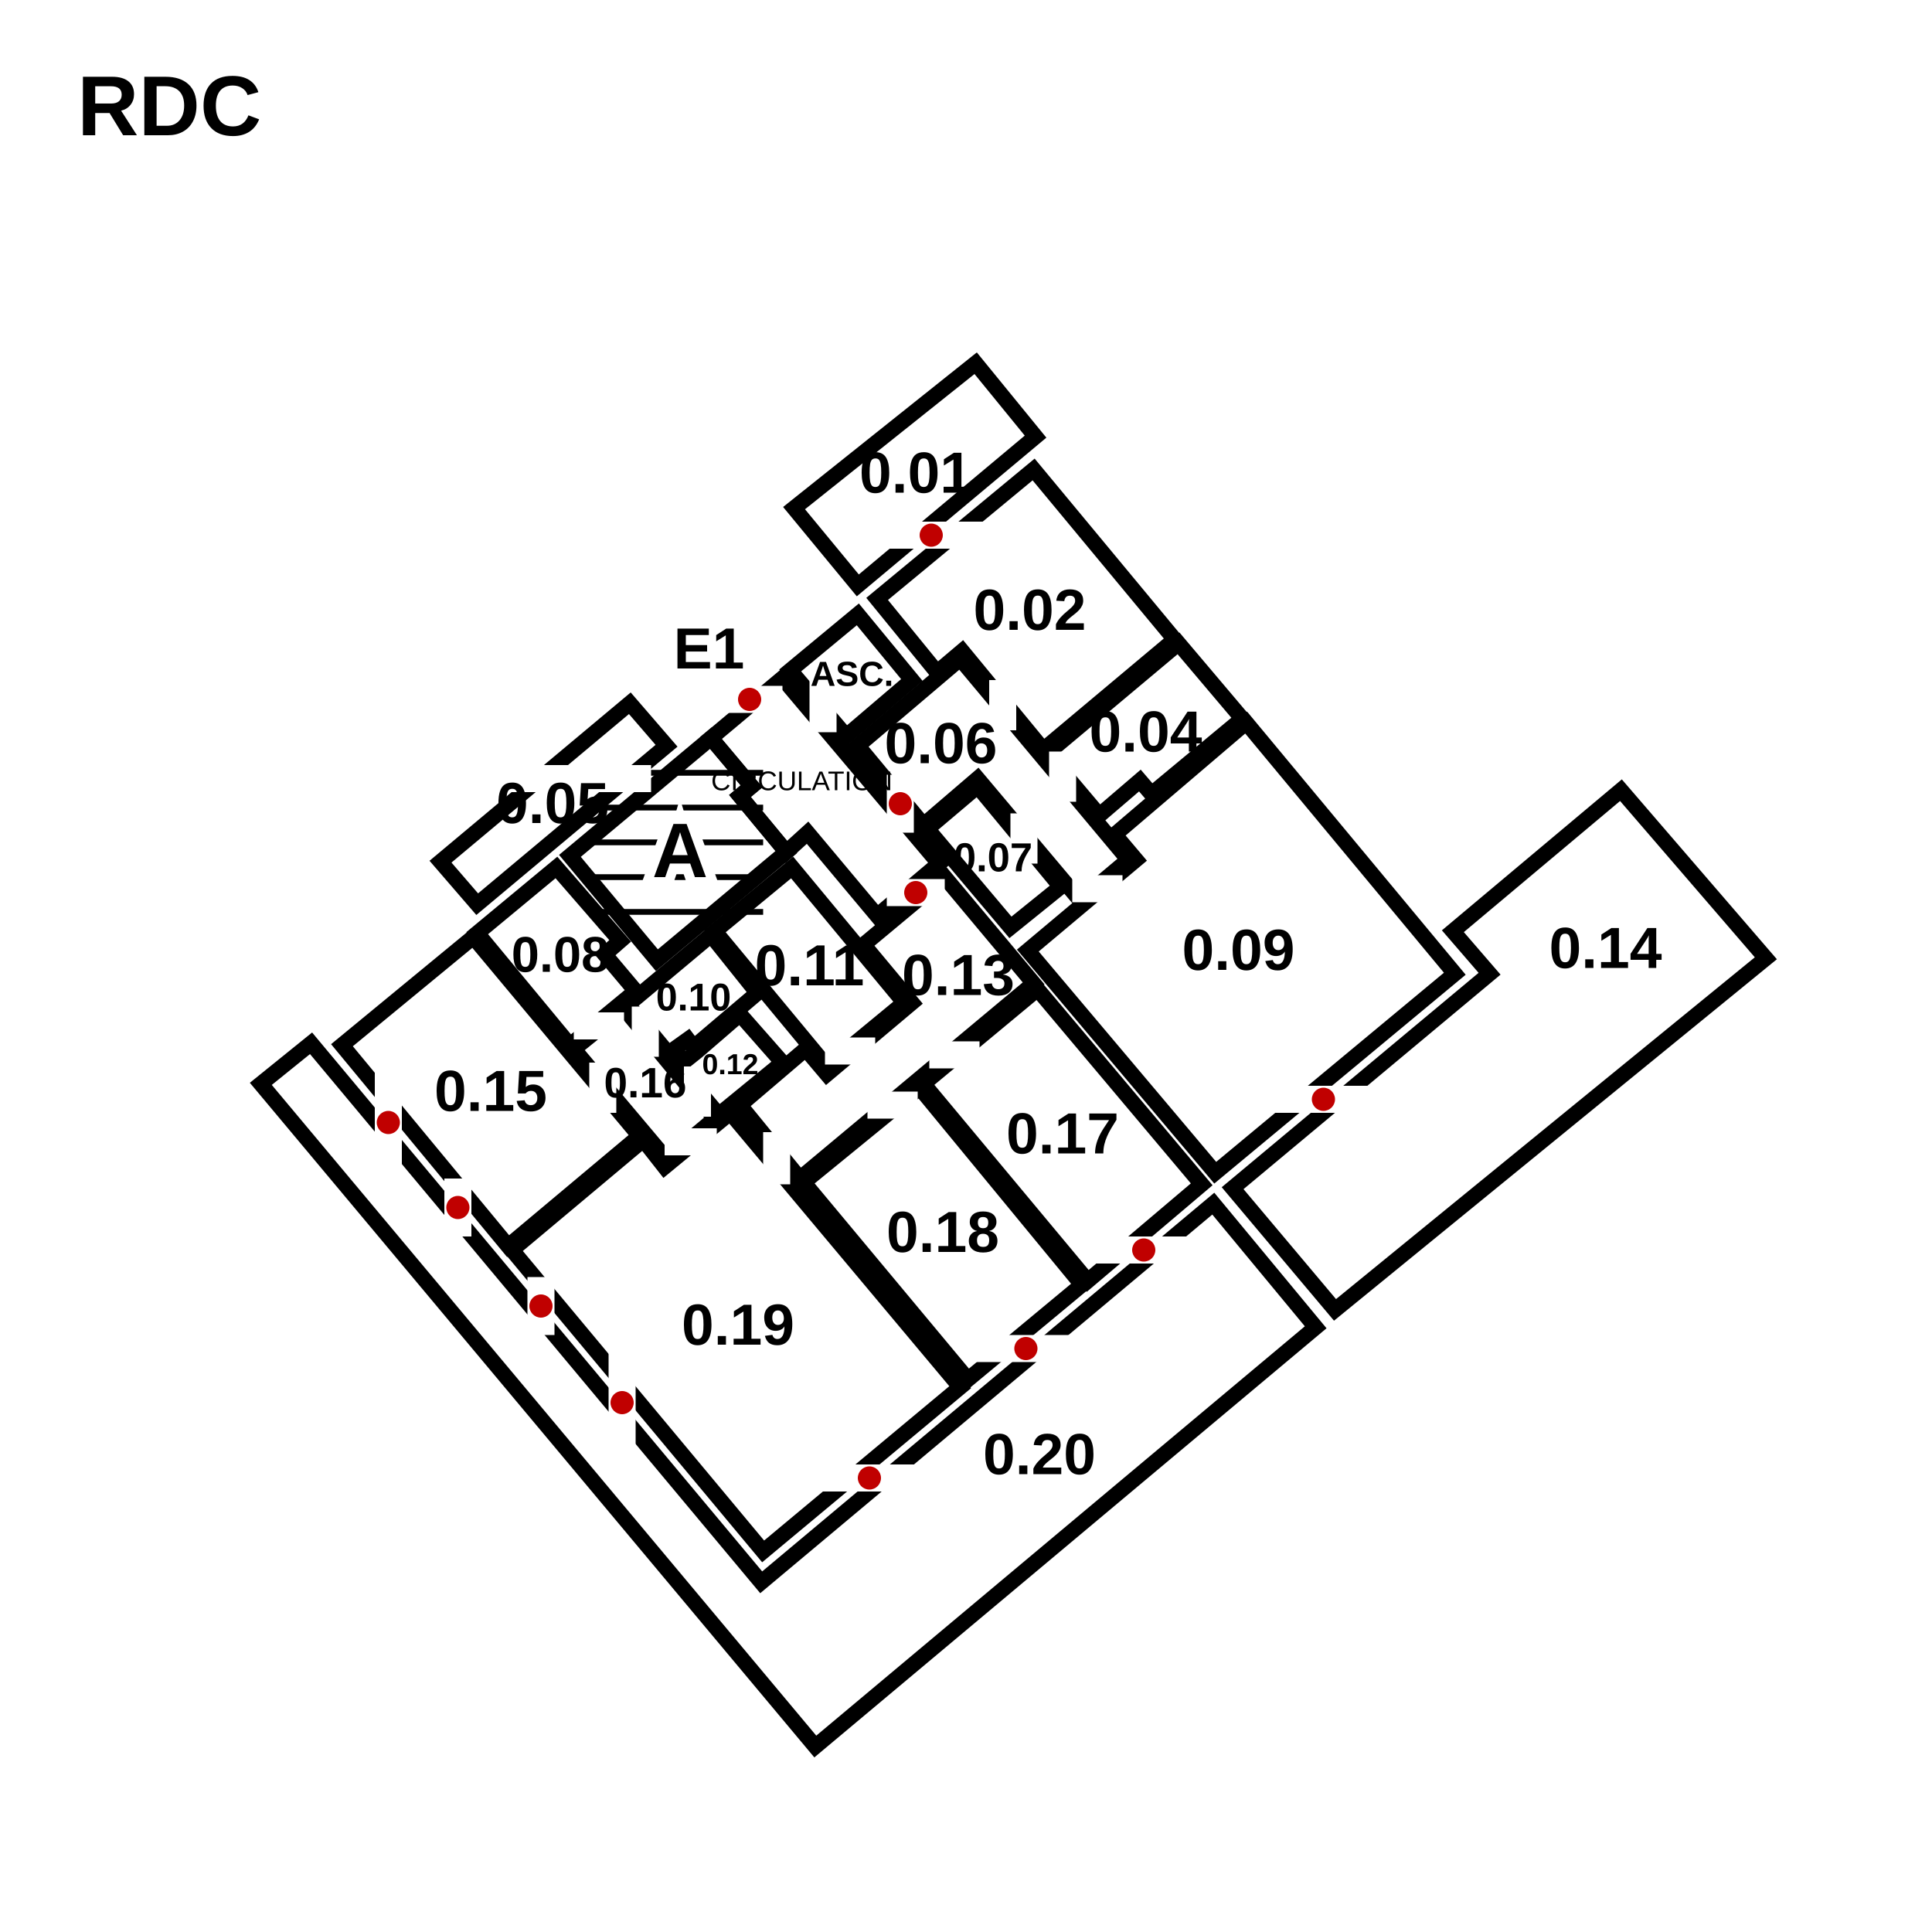
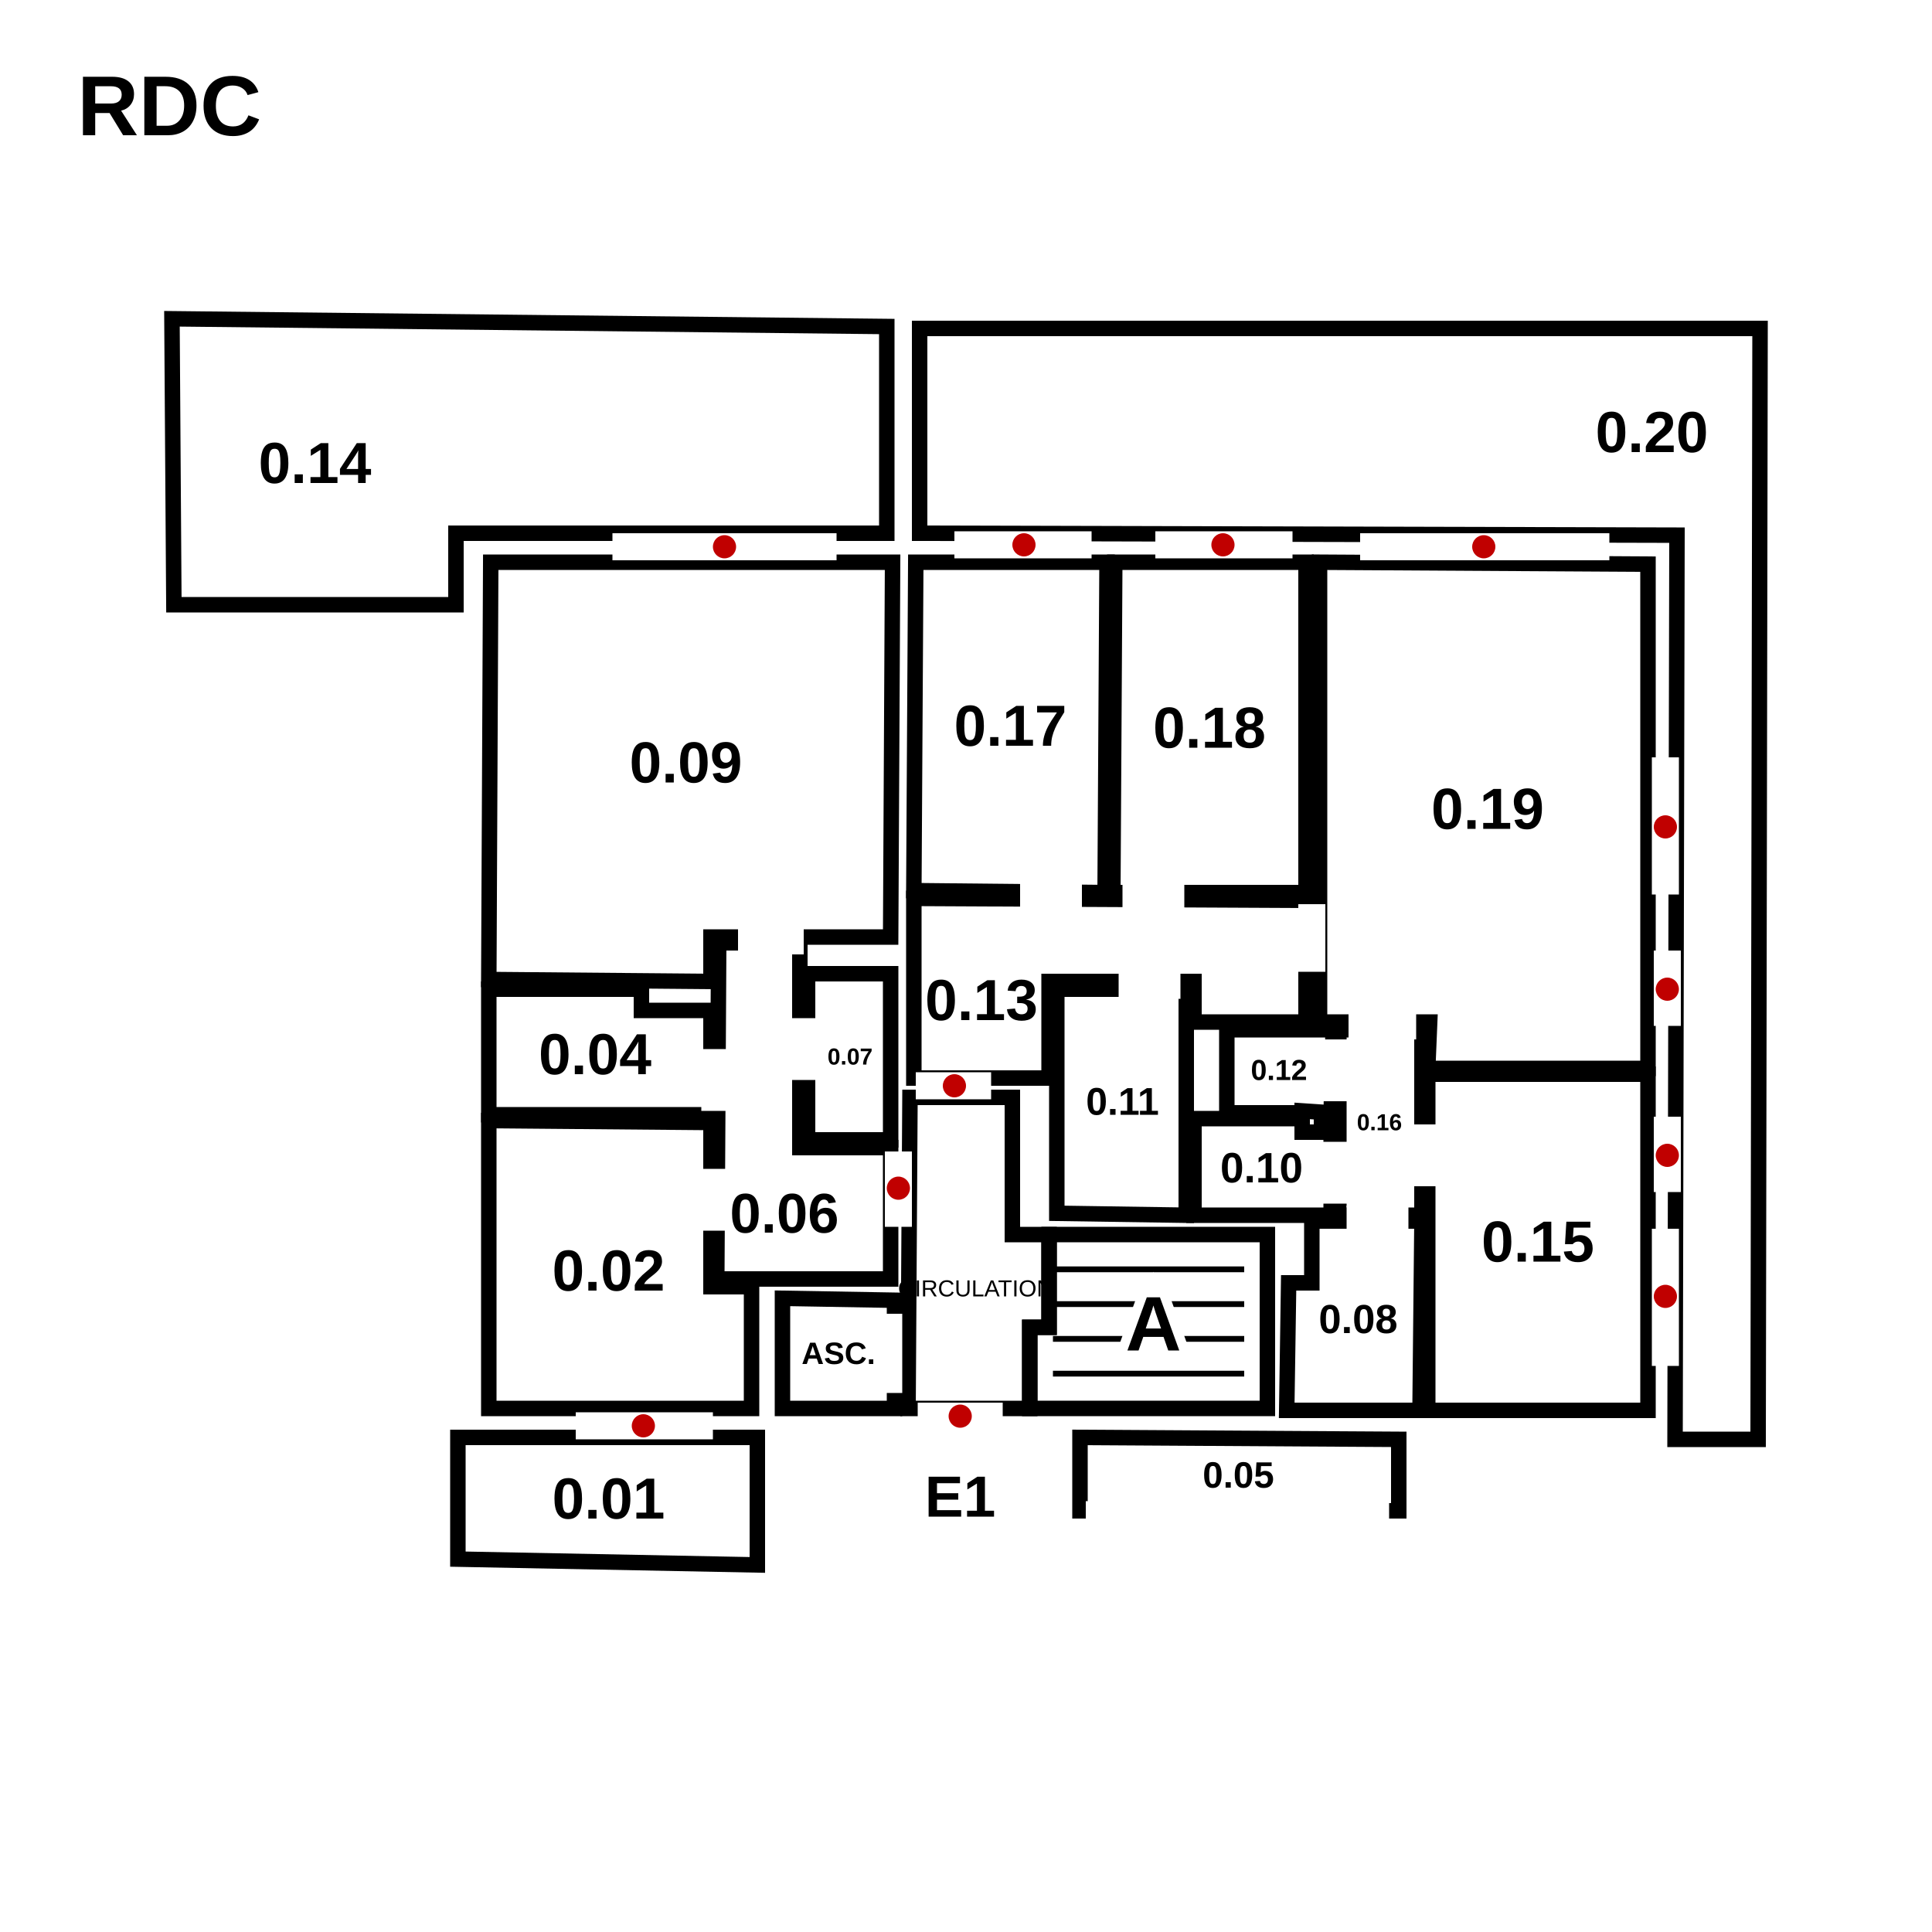
<svg xmlns="http://www.w3.org/2000/svg" viewBox="0 0 1000 1000" width="1000" height="1000">
  <rect width="1000" height="1000" fill="#ffffff" />
  <text x="40" y="70" font-family="Arial" font-size="44" font-weight="bold" fill="#000">RDC</text>
  <g fill="none" stroke="#000" stroke-width="8" stroke-linejoin="miter">
-     <polygon points="411,263 505,188 536,226 444,303" />
-     <polygon points="540,388 498,337 485,348 454,310 535,243 608,331" />
-     <polygon points="438,381 409,347 444,318 472,352" />
-     <polygon points="596,411 590,404 569,422 542,390 610,333 643,372" />
-     <polygon points="228,446 326,364 345,386 247,468" />
-     <polygon points="444,386 497,341 584,445 559,466 506,403 478,427" />
-     <polygon points="523,480 480,429 506,407 549,459" />
-     <polygon points="295,541 247,483 288,449 321,487 313,494 329,513" />
-     <polygon points="753,504 629,607 532,492 588,445 577,432 645,374" />
-     <polygon points="325,520 368,484 392,514 359,542 356,538 349,543 352,547 349,549" />
-     <polygon points="428,552 370,482 410,449 468,519" />
-     <polygon points="351,552 361,544 383,525 405,550 372,577" />
-     <polygon points="383,572 417,543 428,556 472,519 447,489 489,454 535,509 414,610" />
-     <polygon points="691,678 638,615 771,504 752,482 839,409 914,496" />
-     <polygon points="263,645 177,541 245,485 331,588" />
-     <polygon points="345,600 297,543 323,522 370,579" />
-     <polygon points="563,663 478,561 537,512 622,613" />
-     <polygon points="501,714 416,612 476,563 560,665" />
-     <polygon points="395,803 265,647 333,590 344,604 378,576 497,718" />
-     <polygon points="422,904 135,561 161,540 394,819 628,623 681,687" />
-     <polygon points="368,382 405,351 486,447 454,474 418,431 407,441 383,412 389,407" />
-     <polygon points="407,441 340,497 295,443 368,382 389,407 383,412" />
+     <polygon points="392,810 237,807 237,744 392,744" />
+     <polygon points="368,581 368,666 389,666 389,729 253,729 253,580" />
+     <polygon points="463,673 463,729 405,729 405,672" />
+     <polygon points="332,512 332,523 368,523 368,577 253,577 253,512" />
+     <polygon points="724,782 559,782 559,744 724,745" />
+     <polygon points="461,662 371,662 372,488 414,488 414,594 461,594" />
+     <polygon points="461,504 461,590 418,590 418,504" />
+     <polygon points="736,632 735,730 666,730 667,664 679,664 679,632" />
+     <polygon points="254,291 462,291 461,485 368,485 368,508 253,507" />
+     <polygon points="689,629 618,629 618,579 674,579 674,586 684,586 684,579 689,579" />
+     <polygon points="614,512 614,629 547,628 547,512" />
+     <polygon points="689,576 674,575 674,576 635,576 635,533 690,533" />
+     <polygon points="676,529 618,529 618,508 543,508 543,558 473,558 473,465 676,466" />
+     <polygon points="459,169 459,276 236,276 236,313 90,313 89,165" />
+     <polygon points="853,556 853,730 739,730 739,556" />
+     <polygon points="736,533 736,629 693,629 693,533" />
+     <polygon points="573,291 572,462 473,461 474,291" />
+     <polygon points="676,291 676,462 576,462 577,291" />
+     <polygon points="853,292 853,553 739,553 740,529 683,529 683,291" />
+     <polygon points="911,170 910,745 867,745 868,277 476,276 476,170" />
+     <polygon points="533,729 470,729 471,568 524,568 524,639 543,639 543,687 533,687" />
+     <polygon points="543,639 656,639 656,729 533,729 533,687 543,687" />
  </g>
  <g stroke="#000" stroke-width="3">
-     <line x1="307" y1="400" x2="395" y2="400" />
-     <line x1="307" y1="418" x2="395" y2="418" />
-     <line x1="307" y1="436" x2="395" y2="436" />
-     <line x1="307" y1="454" x2="395" y2="454" />
-     <line x1="307" y1="472" x2="395" y2="472" />
+     <line x1="545" y1="657" x2="644" y2="657" />
+     <line x1="545" y1="675" x2="644" y2="675" />
+     <line x1="545" y1="693" x2="644" y2="693" />
+     <line x1="545" y1="711" x2="644" y2="711" />
  </g>
  <g>
-     <rect x="297" y="524" width="26" height="14" fill="#fff" />
-     <rect x="449" y="565" width="26" height="14" fill="#fff" />
-     <rect x="481" y="539" width="26" height="14" fill="#fff" />
-     <rect x="354" y="552" width="14" height="26" fill="#fff" />
-     <rect x="327" y="521" width="14" height="26" fill="#fff" />
-     <rect x="427" y="537" width="26" height="14" fill="#fff" />
-     <rect x="305" y="550" width="14" height="26" fill="#fff" />
-     <rect x="344" y="584" width="27" height="14" fill="#fff" />
-     <rect x="419" y="347" width="14" height="32" fill="#fff" />
-     <rect x="459" y="455" width="30" height="14" fill="#fff" />
-     <circle cx="474" cy="462" r="6" fill="#c00000" />
-     <rect x="459" y="401" width="14" height="30" fill="#fff" />
-     <circle cx="466" cy="416" r="6" fill="#c00000" />
-     <rect x="395" y="586" width="14" height="27" fill="#fff" />
-     <rect x="315" y="698" width="14" height="55" fill="#fff" />
-     <circle cx="322" cy="726" r="6" fill="#c00000" />
-     <rect x="194" y="554" width="14" height="55" fill="#fff" />
-     <circle cx="201" cy="581" r="6" fill="#c00000" />
-     <rect x="273" y="661" width="14" height="30" fill="#fff" />
-     <circle cx="280" cy="676" r="6" fill="#c00000" />
-     <rect x="230" y="610" width="14" height="30" fill="#fff" />
-     <circle cx="237" cy="625" r="6" fill="#c00000" />
-     <rect x="400" y="758" width="100" height="14" fill="#fff" />
-     <circle cx="450" cy="765" r="6" fill="#c00000" />
-     <rect x="640" y="562" width="90" height="14" fill="#fff" />
-     <circle cx="685" cy="569" r="6" fill="#c00000" />
-     <rect x="504" y="691" width="55" height="14" fill="#fff" />
-     <circle cx="531" cy="698" r="6" fill="#c00000" />
-     <rect x="564" y="640" width="55" height="14" fill="#fff" />
-     <circle cx="592" cy="647" r="6" fill="#c00000" />
-     <rect x="371" y="355" width="34" height="14" fill="#fff" />
-     <circle cx="388" cy="362" r="6" fill="#c00000" />
-     <rect x="454" y="270" width="55" height="14" fill="#fff" />
-     <circle cx="482" cy="277" r="6" fill="#c00000" />
-     <rect x="555" y="453" width="26" height="14" fill="#fff" />
-     <rect x="543" y="389" width="14" height="26" fill="#fff" />
-     <rect x="512" y="352" width="14" height="26" fill="#fff" />
-     <rect x="523" y="421" width="14" height="26" fill="#fff" />
-     <rect x="215" y="396" width="122" height="14" fill="#fff" />
+     <rect x="697" y="624" width="32" height="14" fill="#fff" />
+     <rect x="581" y="457" width="32" height="14" fill="#fff" />
+     <rect x="528" y="456" width="32" height="14" fill="#fff" />
+     <rect x="684" y="538" width="14" height="32" fill="#fff" />
+     <rect x="684" y="591" width="14" height="32" fill="#fff" />
+     <rect x="579" y="503" width="32" height="14" fill="#fff" />
+     <rect x="731" y="582" width="14" height="32" fill="#fff" />
+     <rect x="698" y="524" width="35" height="14" fill="#fff" />
+     <rect x="453" y="680" width="14" height="41" fill="#fff" />
+     <rect x="474" y="555" width="39" height="14" fill="#fff" />
+     <circle cx="494" cy="562" r="6" fill="#c00000" />
+     <rect x="458" y="596" width="14" height="39" fill="#fff" />
+     <circle cx="465" cy="615" r="6" fill="#c00000" />
+     <rect x="672" y="468" width="14" height="35" fill="#fff" />
+     <rect x="855" y="392" width="14" height="71" fill="#fff" />
+     <circle cx="862" cy="428" r="6" fill="#c00000" />
+     <rect x="855" y="636" width="14" height="71" fill="#fff" />
+     <circle cx="862" cy="671" r="6" fill="#c00000" />
+     <rect x="856" y="492" width="14" height="39" fill="#fff" />
+     <circle cx="863" cy="512" r="6" fill="#c00000" />
+     <rect x="856" y="578" width="14" height="39" fill="#fff" />
+     <circle cx="863" cy="598" r="6" fill="#c00000" />
+     <rect x="704" y="276" width="129" height="14" fill="#fff" />
+     <circle cx="768" cy="283" r="6" fill="#c00000" />
+     <rect x="317" y="276" width="116" height="14" fill="#fff" />
+     <circle cx="375" cy="283" r="6" fill="#c00000" />
+     <rect x="598" y="275" width="71" height="14" fill="#fff" />
+     <circle cx="633" cy="282" r="6" fill="#c00000" />
+     <rect x="494" y="275" width="71" height="14" fill="#fff" />
+     <circle cx="530" cy="282" r="6" fill="#c00000" />
+     <rect x="475" y="726" width="44" height="14" fill="#fff" />
+     <circle cx="497" cy="733" r="6" fill="#c00000" />
+     <rect x="298" y="731" width="71" height="14" fill="#fff" />
+     <circle cx="333" cy="738" r="6" fill="#c00000" />
+     <rect x="382" y="480" width="34" height="14" fill="#fff" />
+     <rect x="363" y="543" width="14" height="32" fill="#fff" />
+     <rect x="363" y="605" width="14" height="32" fill="#fff" />
+     <rect x="409" y="527" width="14" height="32" fill="#fff" />
+     <rect x="562" y="777" width="157" height="14" fill="#fff" />
  </g>
  <g font-family="Arial" fill="#000" text-anchor="middle">
-     <text x="474" y="255" font-size="30" font-weight="bold">0.01</text>
-     <text x="533" y="326" font-size="30" font-weight="bold">0.02</text>
-     <text x="441" y="355" font-size="18" font-weight="bold">ASC.</text>
-     <text x="593" y="389" font-size="30" font-weight="bold">0.04</text>
-     <text x="286" y="426" font-size="30" font-weight="bold">0.05</text>
-     <text x="487" y="395" font-size="30" font-weight="bold">0.06</text>
-     <text x="514" y="451" font-size="21" font-weight="bold">0.07</text>
-     <text x="290" y="503" font-size="26" font-weight="bold">0.08</text>
-     <text x="641" y="502" font-size="30" font-weight="bold">0.09</text>
-     <text x="359" y="523" font-size="20" font-weight="bold">0.10</text>
-     <text x="419" y="510" font-size="30" font-weight="bold">0.11</text>
-     <text x="378" y="556" font-size="15" font-weight="bold">0.12</text>
-     <text x="496" y="515" font-size="30" font-weight="bold">0.13</text>
-     <text x="831" y="501" font-size="30" font-weight="bold">0.14</text>
-     <text x="254" y="575" font-size="30" font-weight="bold">0.15</text>
-     <text x="334" y="568" font-size="22" font-weight="bold">0.16</text>
-     <text x="550" y="597" font-size="30" font-weight="bold">0.17</text>
-     <text x="488" y="648" font-size="30" font-weight="bold">0.18</text>
-     <text x="382" y="696" font-size="30" font-weight="bold">0.19</text>
-     <text x="538" y="763" font-size="30" font-weight="bold">0.20</text>
-     <text x="415" y="409" font-size="14" font-weight="normal">CIRCULATION</text>
-     <text x="352" y="454" font-size="40" font-weight="bold" paint-order="stroke" stroke="#fff" stroke-width="10">A</text>
-     <text x="367" y="336" font-size="30" font-weight="bold" fill="#000" paint-order="stroke" stroke="#fff" stroke-width="10" dy="10">E1</text>
+     <text x="315" y="786" font-size="30" font-weight="bold">0.01</text>
+     <text x="315" y="668" font-size="30" font-weight="bold">0.02</text>
+     <text x="434" y="706" font-size="16" font-weight="bold">ASC.</text>
+     <text x="308" y="556" font-size="30" font-weight="bold">0.04</text>
+     <text x="641" y="770" font-size="19" font-weight="bold">0.05</text>
+     <text x="406" y="638" font-size="29" font-weight="bold">0.06</text>
+     <text x="440" y="551" font-size="12" font-weight="bold">0.07</text>
+     <text x="703" y="690" font-size="21" font-weight="bold">0.08</text>
+     <text x="355" y="405" font-size="30" font-weight="bold">0.09</text>
+     <text x="653" y="612" font-size="22" font-weight="bold">0.10</text>
+     <text x="581" y="577" font-size="20" font-weight="bold">0.11</text>
+     <text x="662" y="559" font-size="15" font-weight="bold">0.12</text>
+     <text x="508" y="528" font-size="30" font-weight="bold">0.13</text>
+     <text x="163" y="250" font-size="30" font-weight="bold">0.14</text>
+     <text x="796" y="653" font-size="30" font-weight="bold">0.15</text>
+     <text x="714" y="585" font-size="12" font-weight="bold">0.16</text>
+     <text x="523" y="386" font-size="30" font-weight="bold">0.17</text>
+     <text x="626" y="387" font-size="30" font-weight="bold">0.18</text>
+     <text x="770" y="429" font-size="30" font-weight="bold">0.19</text>
+     <text x="855" y="234" font-size="30" font-weight="bold">0.20</text>
+     <text x="505" y="671" font-size="12" font-weight="normal">CIRCULATION</text>
+     <text x="597" y="699" font-size="40" font-weight="bold" paint-order="stroke" stroke="#fff" stroke-width="10">A</text>
+     <text x="497" y="775" font-size="30" font-weight="bold" fill="#000" paint-order="stroke" stroke="#fff" stroke-width="10" dy="10">E1</text>
  </g>
</svg>
